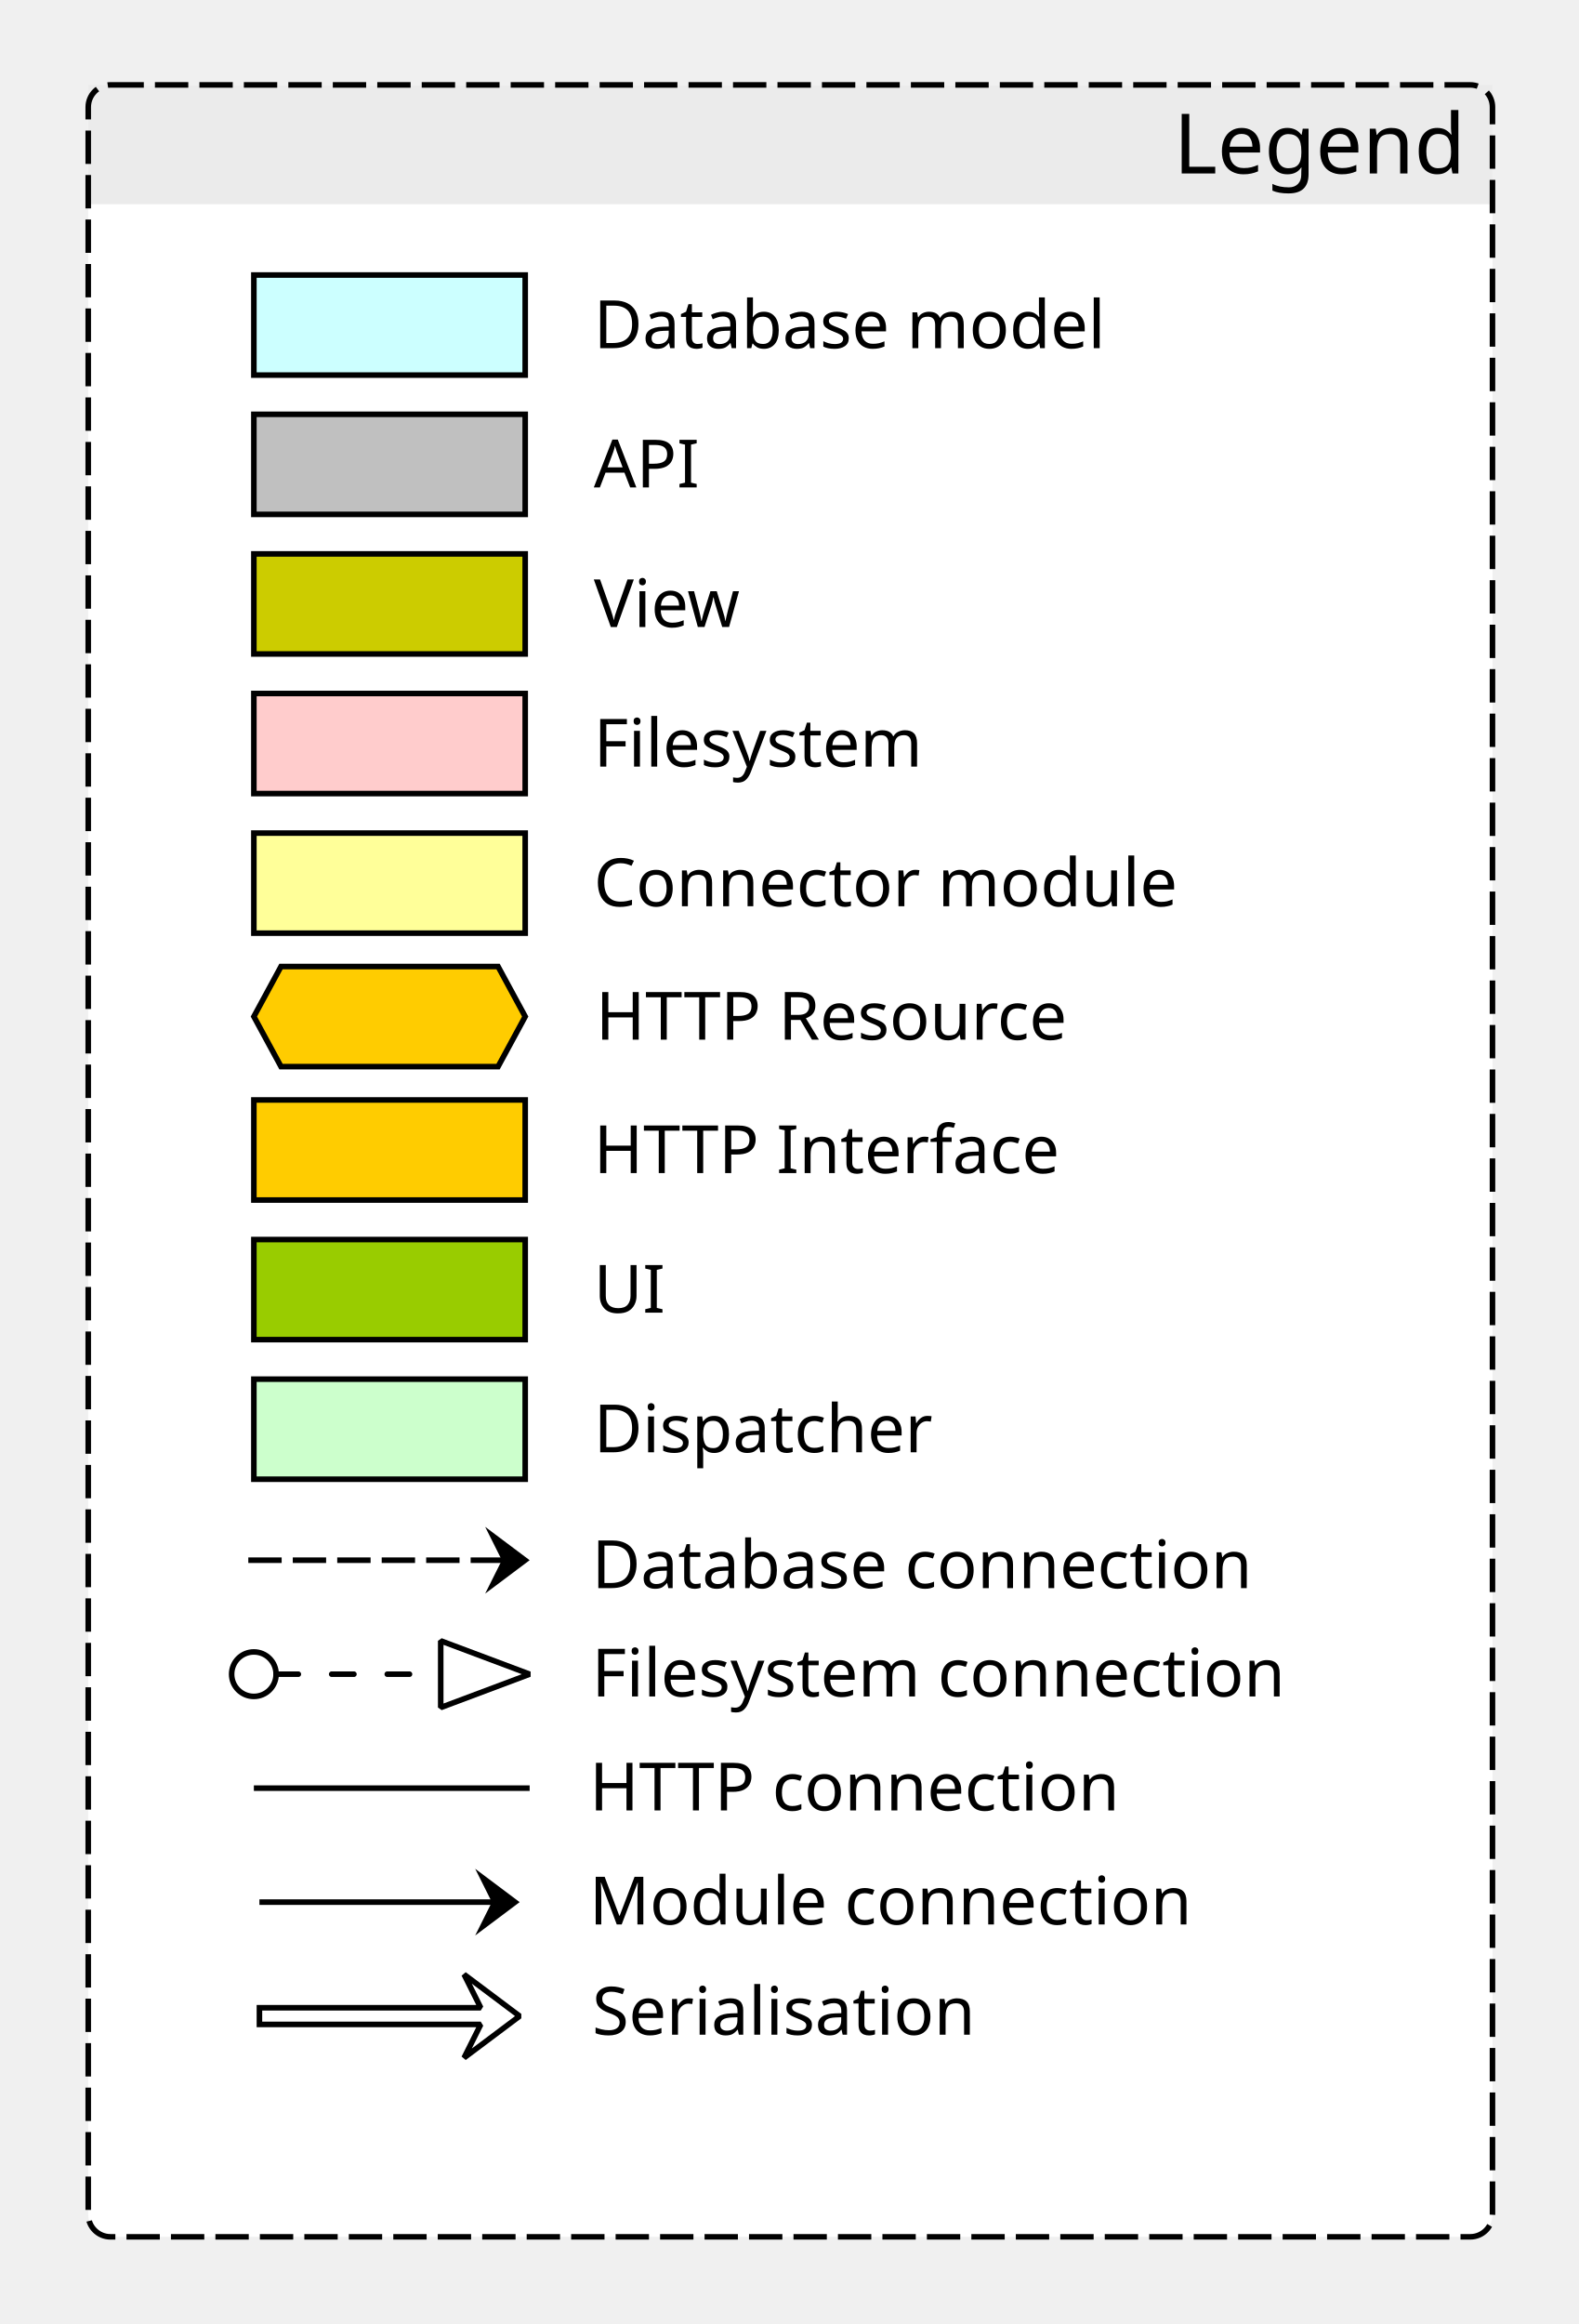
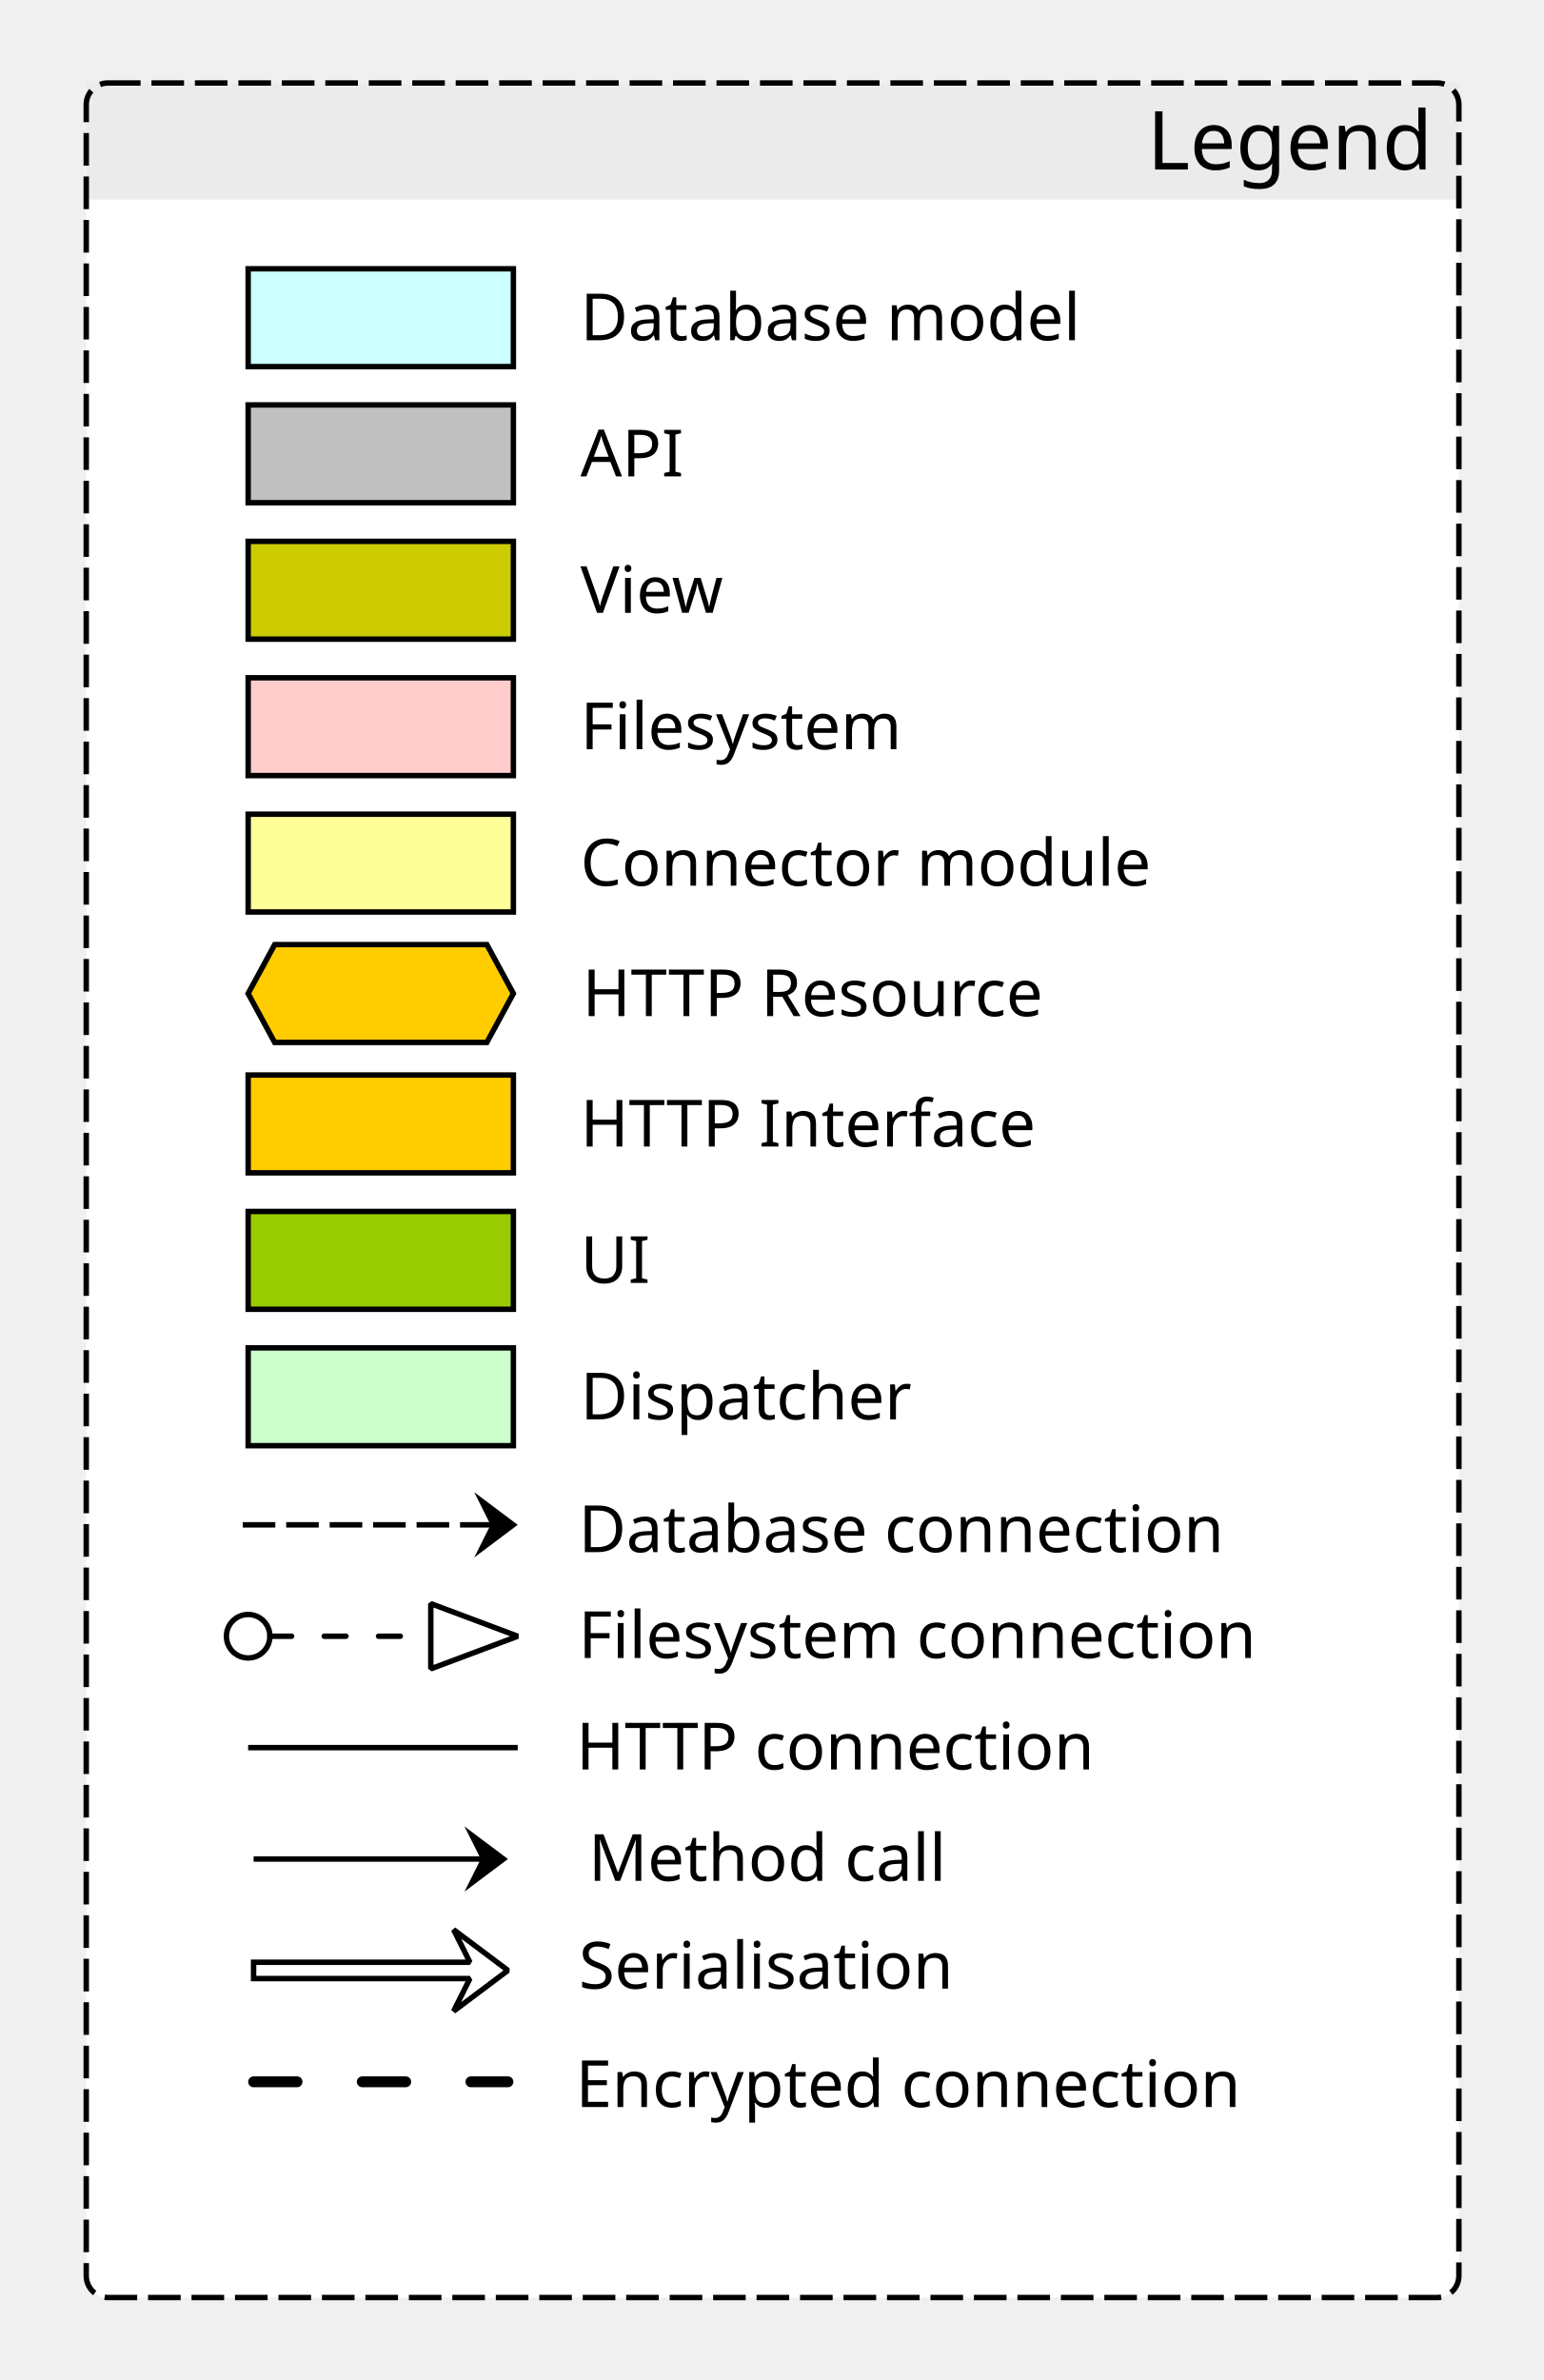
- <svg xmlns="http://www.w3.org/2000/svg" fill-opacity="1" color-rendering="auto" color-interpolation="auto" text-rendering="auto" stroke="black" stroke-linecap="square" width="284" stroke-miterlimit="10" shape-rendering="auto" stroke-opacity="1" fill="black" stroke-dasharray="none" font-weight="normal" stroke-width="1" height="418" font-family="'Dialog'" font-style="normal" stroke-linejoin="miter" font-size="12px" stroke-dashoffset="0" image-rendering="auto">
+ <svg xmlns="http://www.w3.org/2000/svg" fill-opacity="1" color-rendering="auto" color-interpolation="auto" text-rendering="auto" stroke="black" stroke-linecap="square" width="284" stroke-miterlimit="10" shape-rendering="auto" stroke-opacity="1" fill="black" stroke-dasharray="none" font-weight="normal" stroke-width="1" height="438" font-family="'Dialog'" font-style="normal" stroke-linejoin="miter" font-size="12px" stroke-dashoffset="0" image-rendering="auto">
  <defs id="genericDefs" />
  <g>
    <defs id="defs1">
      <clipPath clipPathUnits="userSpaceOnUse" id="clipPath1">
-         <path d="M0 0 L284 0 L284 418 L0 418 L0 0 Z" />
+         <path d="M0 0 L284 0 L284 438 L0 438 L0 0 Z" />
      </clipPath>
      <clipPath clipPathUnits="userSpaceOnUse" id="clipPath2">
-         <path d="M1303 628 L1587 628 L1587 1046 L1303 1046 L1303 628 Z" />
+         <path d="M1303 628 L1587 628 L1587 1066 L1303 1066 L1303 628 Z" />
      </clipPath>
    </defs>
    <g fill="white" text-rendering="geometricPrecision" shape-rendering="geometricPrecision" transform="matrix(1,0,0,1,-1303,-628)" stroke="white">
-       <rect x="1318.874" y="643.271" clip-path="url(#clipPath2)" width="252.634" rx="4" ry="4" height="387.05" stroke="none" />
+       <rect x="1318.874" y="643.271" clip-path="url(#clipPath2)" width="252.634" rx="4" ry="4" height="407.55" stroke="none" />
    </g>
    <g fill="rgb(235,235,235)" text-rendering="geometricPrecision" shape-rendering="geometricPrecision" transform="matrix(1,0,0,1,-1303,-628)" stroke="rgb(235,235,235)">
      <rect x="1318.874" width="252.634" height="21.461" y="643.271" clip-path="url(#clipPath2)" stroke="none" />
    </g>
    <g font-size="15px" stroke-linecap="butt" transform="matrix(1,0,0,1,-1303,-628)" text-rendering="geometricPrecision" font-family="sans-serif" shape-rendering="geometricPrecision" stroke-miterlimit="1.45">
      <text x="1514.144" xml:space="preserve" y="659.194" clip-path="url(#clipPath2)" stroke="none">Legend</text>
-       <rect x="1318.874" y="643.271" clip-path="url(#clipPath2)" fill="none" width="252.634" stroke-dasharray="6,2" rx="4" ry="4" height="387.05" />
-     </g>
-     <g fill="rgb(204,255,255)" text-rendering="geometricPrecision" shape-rendering="geometricPrecision" transform="matrix(1,0,0,1,-1303,-628)" stroke="rgb(204,255,255)">
-       <rect x="1348.672" width="48.816" height="18" y="677.465" clip-path="url(#clipPath2)" stroke="none" />
-     </g>
-     <g text-rendering="geometricPrecision" stroke-miterlimit="1.45" shape-rendering="geometricPrecision" transform="matrix(1,0,0,1,-1303,-628)" stroke-linecap="butt">
-       <rect fill="none" x="1348.672" width="48.816" height="18" y="677.465" clip-path="url(#clipPath2)" />
-       <text x="1409.828" xml:space="preserve" y="690.619" clip-path="url(#clipPath2)" font-family="sans-serif" stroke="none">Database model</text>
-     </g>
-     <g fill="silver" text-rendering="geometricPrecision" shape-rendering="geometricPrecision" transform="matrix(1,0,0,1,-1303,-628)" stroke="silver">
-       <rect x="1348.672" width="48.816" height="18" y="702.519" clip-path="url(#clipPath2)" stroke="none" />
-     </g>
-     <g text-rendering="geometricPrecision" stroke-miterlimit="1.45" shape-rendering="geometricPrecision" transform="matrix(1,0,0,1,-1303,-628)" stroke-linecap="butt">
-       <rect fill="none" x="1348.672" width="48.816" height="18" y="702.519" clip-path="url(#clipPath2)" />
-       <text x="1409.828" xml:space="preserve" y="715.673" clip-path="url(#clipPath2)" font-family="sans-serif" stroke="none">API</text>
+       <rect x="1318.874" y="643.271" clip-path="url(#clipPath2)" fill="none" width="252.634" stroke-dasharray="6,2" rx="4" ry="4" height="407.55" />
    </g>
    <g fill="rgb(255,204,204)" text-rendering="geometricPrecision" shape-rendering="geometricPrecision" transform="matrix(1,0,0,1,-1303,-628)" stroke="rgb(255,204,204)">
      <rect x="1348.672" width="48.816" height="18" y="752.734" clip-path="url(#clipPath2)" stroke="none" />
    </g>
    <g text-rendering="geometricPrecision" stroke-miterlimit="1.45" shape-rendering="geometricPrecision" transform="matrix(1,0,0,1,-1303,-628)" stroke-linecap="butt">
      <rect fill="none" x="1348.672" width="48.816" height="18" y="752.734" clip-path="url(#clipPath2)" />
      <text x="1409.828" xml:space="preserve" y="765.888" clip-path="url(#clipPath2)" font-family="sans-serif" stroke="none">Filesystem</text>
    </g>
    <g fill="rgb(255,255,153)" text-rendering="geometricPrecision" shape-rendering="geometricPrecision" transform="matrix(1,0,0,1,-1303,-628)" stroke="rgb(255,255,153)">
      <rect x="1348.672" width="48.816" height="18" y="777.841" clip-path="url(#clipPath2)" stroke="none" />
    </g>
    <g text-rendering="geometricPrecision" stroke-miterlimit="1.45" shape-rendering="geometricPrecision" transform="matrix(1,0,0,1,-1303,-628)" stroke-linecap="butt">
      <rect fill="none" x="1348.672" width="48.816" height="18" y="777.841" clip-path="url(#clipPath2)" />
      <text x="1409.828" xml:space="preserve" y="790.995" clip-path="url(#clipPath2)" font-family="sans-serif" stroke="none">Connector module</text>
+     </g>
+     <g fill="rgb(255,204,0)" text-rendering="geometricPrecision" shape-rendering="geometricPrecision" transform="matrix(1,0,0,1,-1303,-628)" stroke="rgb(255,204,0)">
+       <rect x="1348.672" width="48.816" height="18" y="825.841" clip-path="url(#clipPath2)" stroke="none" />
+     </g>
+     <g text-rendering="geometricPrecision" stroke-miterlimit="1.45" shape-rendering="geometricPrecision" transform="matrix(1,0,0,1,-1303,-628)" stroke-linecap="butt">
+       <rect fill="none" x="1348.672" width="48.816" height="18" y="825.841" clip-path="url(#clipPath2)" />
+       <text x="1409.828" xml:space="preserve" y="838.995" clip-path="url(#clipPath2)" font-family="sans-serif" stroke="none">HTTP Interface</text>
+     </g>
+     <g fill="rgb(153,204,0)" text-rendering="geometricPrecision" shape-rendering="geometricPrecision" transform="matrix(1,0,0,1,-1303,-628)" stroke="rgb(153,204,0)">
+       <rect x="1348.672" width="48.816" height="18" y="850.949" clip-path="url(#clipPath2)" stroke="none" />
+     </g>
+     <g text-rendering="geometricPrecision" stroke-miterlimit="1.45" shape-rendering="geometricPrecision" transform="matrix(1,0,0,1,-1303,-628)" stroke-linecap="butt">
+       <rect fill="none" x="1348.672" width="48.816" height="18" y="850.949" clip-path="url(#clipPath2)" />
+       <text x="1409.828" xml:space="preserve" y="864.103" clip-path="url(#clipPath2)" font-family="sans-serif" stroke="none">UI</text>
+     </g>
+     <g fill="rgb(204,255,204)" text-rendering="geometricPrecision" shape-rendering="geometricPrecision" transform="matrix(1,0,0,1,-1303,-628)" stroke="rgb(204,255,204)">
+       <rect x="1348.672" width="48.816" height="18" y="876.056" clip-path="url(#clipPath2)" stroke="none" />
+     </g>
+     <g text-rendering="geometricPrecision" stroke-miterlimit="1.45" shape-rendering="geometricPrecision" transform="matrix(1,0,0,1,-1303,-628)" stroke-linecap="butt">
+       <rect fill="none" x="1348.672" width="48.816" height="18" y="876.056" clip-path="url(#clipPath2)" />
+       <text x="1409.828" xml:space="preserve" y="889.21" clip-path="url(#clipPath2)" font-family="sans-serif" stroke="none">Dispatcher</text>
+     </g>
+     <g fill="rgb(255,204,0)" text-rendering="geometricPrecision" shape-rendering="geometricPrecision" transform="matrix(1,0,0,1,-1303,-628)" stroke="rgb(255,204,0)">
+       <rect x="1346.672" width="1" height="1" y="908.121" clip-path="url(#clipPath2)" stroke="none" />
+     </g>
+     <g stroke-linecap="butt" transform="matrix(1,0,0,1,-1303,-628)" fill="white" text-rendering="geometricPrecision" shape-rendering="geometricPrecision" stroke="white" stroke-miterlimit="1.45">
+       <rect fill="none" x="1346.672" width="1" height="1" y="908.121" clip-path="url(#clipPath2)" />
+     </g>
+     <g fill="rgb(255,204,0)" text-rendering="geometricPrecision" shape-rendering="geometricPrecision" transform="matrix(1,0,0,1,-1303,-628)" stroke="rgb(255,204,0)">
+       <rect x="1398.288" width="1" height="1" y="908.121" clip-path="url(#clipPath2)" stroke="none" />
+     </g>
+     <g stroke-linecap="butt" transform="matrix(1,0,0,1,-1303,-628)" fill="white" text-rendering="geometricPrecision" shape-rendering="geometricPrecision" stroke="white" stroke-miterlimit="1.45">
+       <rect fill="none" x="1398.288" width="1" height="1" y="908.121" clip-path="url(#clipPath2)" />
+     </g>
+     <g fill="rgb(255,204,0)" text-rendering="geometricPrecision" shape-rendering="geometricPrecision" transform="matrix(1,0,0,1,-1303,-628)" stroke="rgb(255,204,0)">
+       <rect x="1347.672" width="1" height="1" y="928.621" clip-path="url(#clipPath2)" stroke="none" />
+     </g>
+     <g stroke-linecap="butt" transform="matrix(1,0,0,1,-1303,-628)" fill="white" text-rendering="geometricPrecision" shape-rendering="geometricPrecision" stroke="white" stroke-miterlimit="1.45">
+       <rect fill="none" x="1347.672" width="1" height="1" y="928.621" clip-path="url(#clipPath2)" />
+     </g>
+     <g fill="rgb(255,204,0)" text-rendering="geometricPrecision" shape-rendering="geometricPrecision" transform="matrix(1,0,0,1,-1303,-628)" stroke="rgb(255,204,0)">
+       <rect x="1398.288" width="1" height="1" y="928.621" clip-path="url(#clipPath2)" stroke="none" />
+     </g>
+     <g stroke-linecap="butt" transform="matrix(1,0,0,1,-1303,-628)" fill="white" text-rendering="geometricPrecision" shape-rendering="geometricPrecision" stroke="white" stroke-miterlimit="1.45">
+       <rect fill="none" x="1398.288" width="1" height="1" y="928.621" clip-path="url(#clipPath2)" />
+     </g>
+     <g fill="rgb(255,204,0)" text-rendering="geometricPrecision" shape-rendering="geometricPrecision" transform="matrix(1,0,0,1,-1303,-628)" stroke="rgb(255,204,0)">
+       <rect x="1347.672" width="1" height="1" y="949.121" clip-path="url(#clipPath2)" stroke="none" />
+     </g>
+     <g stroke-linecap="butt" transform="matrix(1,0,0,1,-1303,-628)" fill="white" text-rendering="geometricPrecision" shape-rendering="geometricPrecision" stroke="white" stroke-miterlimit="1.45">
+       <rect fill="none" x="1347.672" width="1" height="1" y="949.121" clip-path="url(#clipPath2)" />
+     </g>
+     <g fill="rgb(255,204,0)" text-rendering="geometricPrecision" shape-rendering="geometricPrecision" transform="matrix(1,0,0,1,-1303,-628)" stroke="rgb(255,204,0)">
+       <rect x="1398.288" width="1" height="1" y="949.121" clip-path="url(#clipPath2)" stroke="none" />
+     </g>
+     <g stroke-linecap="butt" transform="matrix(1,0,0,1,-1303,-628)" fill="white" text-rendering="geometricPrecision" shape-rendering="geometricPrecision" stroke="white" stroke-miterlimit="1.45">
+       <rect fill="none" x="1398.288" width="1" height="1" y="949.121" clip-path="url(#clipPath2)" />
+     </g>
+     <g fill="rgb(255,204,0)" text-rendering="geometricPrecision" shape-rendering="geometricPrecision" transform="matrix(1,0,0,1,-1303,-628)" stroke="rgb(255,204,0)">
+       <rect x="1348.672" width="1" height="1" y="969.621" clip-path="url(#clipPath2)" stroke="none" />
+     </g>
+     <g stroke-linecap="butt" transform="matrix(1,0,0,1,-1303,-628)" fill="white" text-rendering="geometricPrecision" shape-rendering="geometricPrecision" stroke="white" stroke-miterlimit="1.45">
+       <rect fill="none" x="1348.672" width="1" height="1" y="969.621" clip-path="url(#clipPath2)" />
+     </g>
+     <g fill="rgb(255,204,0)" text-rendering="geometricPrecision" shape-rendering="geometricPrecision" transform="matrix(1,0,0,1,-1303,-628)" stroke="rgb(255,204,0)">
+       <rect x="1396.488" width="1" height="1" y="969.621" clip-path="url(#clipPath2)" stroke="none" />
+     </g>
+     <g stroke-linecap="butt" transform="matrix(1,0,0,1,-1303,-628)" fill="white" text-rendering="geometricPrecision" shape-rendering="geometricPrecision" stroke="white" stroke-miterlimit="1.45">
+       <rect fill="none" x="1396.488" width="1" height="1" y="969.621" clip-path="url(#clipPath2)" />
+     </g>
+     <g fill="rgb(255,204,0)" text-rendering="geometricPrecision" shape-rendering="geometricPrecision" transform="matrix(1,0,0,1,-1303,-628)" stroke="rgb(255,204,0)">
+       <rect x="1348.672" width="1" height="1" y="990.121" clip-path="url(#clipPath2)" stroke="none" />
+     </g>
+     <g stroke-linecap="butt" transform="matrix(1,0,0,1,-1303,-628)" fill="white" text-rendering="geometricPrecision" shape-rendering="geometricPrecision" stroke="white" stroke-miterlimit="1.45">
+       <rect fill="none" x="1348.672" width="1" height="1" y="990.121" clip-path="url(#clipPath2)" />
+     </g>
+     <g fill="rgb(255,204,0)" text-rendering="geometricPrecision" shape-rendering="geometricPrecision" transform="matrix(1,0,0,1,-1303,-628)" stroke="rgb(255,204,0)">
+       <rect x="1396.488" width="1" height="1" y="990.121" clip-path="url(#clipPath2)" stroke="none" />
+     </g>
+     <g stroke-linecap="butt" transform="matrix(1,0,0,1,-1303,-628)" fill="white" text-rendering="geometricPrecision" shape-rendering="geometricPrecision" stroke="white" stroke-miterlimit="1.45">
+       <rect fill="none" x="1396.488" width="1" height="1" y="990.121" clip-path="url(#clipPath2)" />
    </g>
    <g fill="rgb(204,204,0)" text-rendering="geometricPrecision" shape-rendering="geometricPrecision" transform="matrix(1,0,0,1,-1303,-628)" stroke="rgb(204,204,0)">
      <rect x="1348.672" width="48.816" height="18" y="727.626" clip-path="url(#clipPath2)" stroke="none" />
    </g>
    <g text-rendering="geometricPrecision" stroke-miterlimit="1.45" shape-rendering="geometricPrecision" transform="matrix(1,0,0,1,-1303,-628)" stroke-linecap="butt">
      <rect fill="none" x="1348.672" width="48.816" height="18" y="727.626" clip-path="url(#clipPath2)" />
      <text x="1409.828" xml:space="preserve" y="740.78" clip-path="url(#clipPath2)" font-family="sans-serif" stroke="none">View</text>
    </g>
    <g fill="rgb(255,204,0)" text-rendering="geometricPrecision" shape-rendering="geometricPrecision" transform="matrix(1,0,0,1,-1303,-628)" stroke="rgb(255,204,0)">
      <path d="M1348.672 810.841 L1353.554 801.841 L1392.606 801.841 L1397.488 810.841 L1392.606 819.841 L1353.554 819.841 Z" fill-rule="evenodd" clip-path="url(#clipPath2)" stroke="none" />
    </g>
    <g text-rendering="geometricPrecision" stroke-miterlimit="1.45" shape-rendering="geometricPrecision" transform="matrix(1,0,0,1,-1303,-628)" stroke-linecap="butt">
      <path fill="none" d="M1348.672 810.841 L1353.554 801.841 L1392.606 801.841 L1397.488 810.841 L1392.606 819.841 L1353.554 819.841 Z" fill-rule="evenodd" clip-path="url(#clipPath2)" />
      <text x="1410.19" xml:space="preserve" y="814.995" clip-path="url(#clipPath2)" font-family="sans-serif" stroke="none">HTTP Resource</text>
    </g>
    <g fill="rgb(255,204,0)" text-rendering="geometricPrecision" shape-rendering="geometricPrecision" transform="matrix(1,0,0,1,-1303,-628)" stroke="rgb(255,204,0)">
-       <rect x="1396.488" width="1" height="1" y="990.121" clip-path="url(#clipPath2)" stroke="none" />
+       <rect x="1348.672" width="1" height="1" y="1010.621" clip-path="url(#clipPath2)" stroke="none" />
    </g>
    <g stroke-linecap="butt" transform="matrix(1,0,0,1,-1303,-628)" fill="white" text-rendering="geometricPrecision" shape-rendering="geometricPrecision" stroke="white" stroke-miterlimit="1.45">
-       <rect fill="none" x="1396.488" width="1" height="1" y="990.121" clip-path="url(#clipPath2)" />
+       <rect fill="none" x="1348.672" width="1" height="1" y="1010.621" clip-path="url(#clipPath2)" />
    </g>
    <g fill="rgb(255,204,0)" text-rendering="geometricPrecision" shape-rendering="geometricPrecision" transform="matrix(1,0,0,1,-1303,-628)" stroke="rgb(255,204,0)">
-       <rect x="1348.672" width="1" height="1" y="990.121" clip-path="url(#clipPath2)" stroke="none" />
+       <rect x="1396.488" width="1" height="1" y="1010.621" clip-path="url(#clipPath2)" stroke="none" />
    </g>
    <g stroke-linecap="butt" transform="matrix(1,0,0,1,-1303,-628)" fill="white" text-rendering="geometricPrecision" shape-rendering="geometricPrecision" stroke="white" stroke-miterlimit="1.45">
-       <rect fill="none" x="1348.672" width="1" height="1" y="990.121" clip-path="url(#clipPath2)" />
+       <rect fill="none" x="1396.488" width="1" height="1" y="1010.621" clip-path="url(#clipPath2)" />
    </g>
-     <g fill="rgb(255,204,0)" text-rendering="geometricPrecision" shape-rendering="geometricPrecision" transform="matrix(1,0,0,1,-1303,-628)" stroke="rgb(255,204,0)">
-       <rect x="1396.488" width="1" height="1" y="969.621" clip-path="url(#clipPath2)" stroke="none" />
-     </g>
-     <g stroke-linecap="butt" transform="matrix(1,0,0,1,-1303,-628)" fill="white" text-rendering="geometricPrecision" shape-rendering="geometricPrecision" stroke="white" stroke-miterlimit="1.45">
-       <rect fill="none" x="1396.488" width="1" height="1" y="969.621" clip-path="url(#clipPath2)" />
-     </g>
-     <g fill="rgb(255,204,0)" text-rendering="geometricPrecision" shape-rendering="geometricPrecision" transform="matrix(1,0,0,1,-1303,-628)" stroke="rgb(255,204,0)">
-       <rect x="1348.672" width="1" height="1" y="969.621" clip-path="url(#clipPath2)" stroke="none" />
-     </g>
-     <g stroke-linecap="butt" transform="matrix(1,0,0,1,-1303,-628)" fill="white" text-rendering="geometricPrecision" shape-rendering="geometricPrecision" stroke="white" stroke-miterlimit="1.45">
-       <rect fill="none" x="1348.672" width="1" height="1" y="969.621" clip-path="url(#clipPath2)" />
-     </g>
-     <g fill="rgb(255,204,0)" text-rendering="geometricPrecision" shape-rendering="geometricPrecision" transform="matrix(1,0,0,1,-1303,-628)" stroke="rgb(255,204,0)">
-       <rect x="1398.288" width="1" height="1" y="949.121" clip-path="url(#clipPath2)" stroke="none" />
-     </g>
-     <g stroke-linecap="butt" transform="matrix(1,0,0,1,-1303,-628)" fill="white" text-rendering="geometricPrecision" shape-rendering="geometricPrecision" stroke="white" stroke-miterlimit="1.45">
-       <rect fill="none" x="1398.288" width="1" height="1" y="949.121" clip-path="url(#clipPath2)" />
-     </g>
-     <g fill="rgb(255,204,0)" text-rendering="geometricPrecision" shape-rendering="geometricPrecision" transform="matrix(1,0,0,1,-1303,-628)" stroke="rgb(255,204,0)">
-       <rect x="1347.672" width="1" height="1" y="949.121" clip-path="url(#clipPath2)" stroke="none" />
-     </g>
-     <g stroke-linecap="butt" transform="matrix(1,0,0,1,-1303,-628)" fill="white" text-rendering="geometricPrecision" shape-rendering="geometricPrecision" stroke="white" stroke-miterlimit="1.45">
-       <rect fill="none" x="1347.672" width="1" height="1" y="949.121" clip-path="url(#clipPath2)" />
-     </g>
-     <g fill="rgb(255,204,0)" text-rendering="geometricPrecision" shape-rendering="geometricPrecision" transform="matrix(1,0,0,1,-1303,-628)" stroke="rgb(255,204,0)">
-       <rect x="1398.288" width="1" height="1" y="928.621" clip-path="url(#clipPath2)" stroke="none" />
-     </g>
-     <g stroke-linecap="butt" transform="matrix(1,0,0,1,-1303,-628)" fill="white" text-rendering="geometricPrecision" shape-rendering="geometricPrecision" stroke="white" stroke-miterlimit="1.45">
-       <rect fill="none" x="1398.288" width="1" height="1" y="928.621" clip-path="url(#clipPath2)" />
-     </g>
-     <g fill="rgb(255,204,0)" text-rendering="geometricPrecision" shape-rendering="geometricPrecision" transform="matrix(1,0,0,1,-1303,-628)" stroke="rgb(255,204,0)">
-       <rect x="1347.672" width="1" height="1" y="928.621" clip-path="url(#clipPath2)" stroke="none" />
-     </g>
-     <g stroke-linecap="butt" transform="matrix(1,0,0,1,-1303,-628)" fill="white" text-rendering="geometricPrecision" shape-rendering="geometricPrecision" stroke="white" stroke-miterlimit="1.45">
-       <rect fill="none" x="1347.672" width="1" height="1" y="928.621" clip-path="url(#clipPath2)" />
-     </g>
-     <g fill="rgb(255,204,0)" text-rendering="geometricPrecision" shape-rendering="geometricPrecision" transform="matrix(1,0,0,1,-1303,-628)" stroke="rgb(255,204,0)">
-       <rect x="1398.288" width="1" height="1" y="908.121" clip-path="url(#clipPath2)" stroke="none" />
-     </g>
-     <g stroke-linecap="butt" transform="matrix(1,0,0,1,-1303,-628)" fill="white" text-rendering="geometricPrecision" shape-rendering="geometricPrecision" stroke="white" stroke-miterlimit="1.45">
-       <rect fill="none" x="1398.288" width="1" height="1" y="908.121" clip-path="url(#clipPath2)" />
-     </g>
-     <g fill="rgb(255,204,0)" text-rendering="geometricPrecision" shape-rendering="geometricPrecision" transform="matrix(1,0,0,1,-1303,-628)" stroke="rgb(255,204,0)">
-       <rect x="1346.672" width="1" height="1" y="908.121" clip-path="url(#clipPath2)" stroke="none" />
-     </g>
-     <g stroke-linecap="butt" transform="matrix(1,0,0,1,-1303,-628)" fill="white" text-rendering="geometricPrecision" shape-rendering="geometricPrecision" stroke="white" stroke-miterlimit="1.45">
-       <rect fill="none" x="1346.672" width="1" height="1" y="908.121" clip-path="url(#clipPath2)" />
-     </g>
-     <g fill="rgb(204,255,204)" text-rendering="geometricPrecision" shape-rendering="geometricPrecision" transform="matrix(1,0,0,1,-1303,-628)" stroke="rgb(204,255,204)">
-       <rect x="1348.672" width="48.816" height="18" y="876.056" clip-path="url(#clipPath2)" stroke="none" />
+     <g fill="silver" text-rendering="geometricPrecision" shape-rendering="geometricPrecision" transform="matrix(1,0,0,1,-1303,-628)" stroke="silver">
+       <rect x="1348.672" width="48.816" height="18" y="702.519" clip-path="url(#clipPath2)" stroke="none" />
    </g>
    <g text-rendering="geometricPrecision" stroke-miterlimit="1.45" shape-rendering="geometricPrecision" transform="matrix(1,0,0,1,-1303,-628)" stroke-linecap="butt">
-       <rect fill="none" x="1348.672" width="48.816" height="18" y="876.056" clip-path="url(#clipPath2)" />
-       <text x="1409.828" xml:space="preserve" y="889.21" clip-path="url(#clipPath2)" font-family="sans-serif" stroke="none">Dispatcher</text>
+       <rect fill="none" x="1348.672" width="48.816" height="18" y="702.519" clip-path="url(#clipPath2)" />
+       <text x="1409.828" xml:space="preserve" y="715.673" clip-path="url(#clipPath2)" font-family="sans-serif" stroke="none">API</text>
    </g>
-     <g fill="rgb(153,204,0)" text-rendering="geometricPrecision" shape-rendering="geometricPrecision" transform="matrix(1,0,0,1,-1303,-628)" stroke="rgb(153,204,0)">
-       <rect x="1348.672" width="48.816" height="18" y="850.949" clip-path="url(#clipPath2)" stroke="none" />
+     <g fill="rgb(204,255,255)" text-rendering="geometricPrecision" shape-rendering="geometricPrecision" transform="matrix(1,0,0,1,-1303,-628)" stroke="rgb(204,255,255)">
+       <rect x="1348.672" width="48.816" height="18" y="677.465" clip-path="url(#clipPath2)" stroke="none" />
    </g>
    <g text-rendering="geometricPrecision" stroke-miterlimit="1.45" shape-rendering="geometricPrecision" transform="matrix(1,0,0,1,-1303,-628)" stroke-linecap="butt">
-       <rect fill="none" x="1348.672" width="48.816" height="18" y="850.949" clip-path="url(#clipPath2)" />
-       <text x="1409.828" xml:space="preserve" y="864.103" clip-path="url(#clipPath2)" font-family="sans-serif" stroke="none">UI</text>
-     </g>
-     <g fill="rgb(255,204,0)" text-rendering="geometricPrecision" shape-rendering="geometricPrecision" transform="matrix(1,0,0,1,-1303,-628)" stroke="rgb(255,204,0)">
-       <rect x="1348.672" width="48.816" height="18" y="825.841" clip-path="url(#clipPath2)" stroke="none" />
-     </g>
-     <g text-rendering="geometricPrecision" stroke-miterlimit="1.45" shape-rendering="geometricPrecision" transform="matrix(1,0,0,1,-1303,-628)" stroke-linecap="butt">
-       <rect fill="none" x="1348.672" width="48.816" height="18" y="825.841" clip-path="url(#clipPath2)" />
-       <text x="1409.828" xml:space="preserve" y="838.995" clip-path="url(#clipPath2)" font-family="sans-serif" stroke="none">HTTP Interface</text>
-     </g>
-     <g text-rendering="geometricPrecision" stroke-miterlimit="1.45" shape-rendering="geometricPrecision" transform="matrix(1,0,0,1,-1303,-628)" stroke-linecap="butt">
-       <path fill="none" d="M1386.488 983.121 L1389.488 989.121 L1349.672 989.121 L1349.672 992.121 L1389.488 992.121 L1386.488 998.121 L1396.488 990.621 L1386.488 983.121 Z" clip-path="url(#clipPath2)" />
-       <text x="1409.54" xml:space="preserve" y="993.974" clip-path="url(#clipPath2)" font-family="sans-serif" stroke="none">Serialisation</text>
-     </g>
-     <g text-rendering="geometricPrecision" stroke-miterlimit="1.45" shape-rendering="geometricPrecision" transform="matrix(1,0,0,1,-1303,-628)" stroke-linecap="butt">
-       <path fill="none" d="M1349.672 970.121 L1392.488 970.121" clip-path="url(#clipPath2)" />
-       <path d="M1396.488 970.121 L1388.488 964.121 L1391.488 970.121 L1388.488 976.121 Z" clip-path="url(#clipPath2)" stroke="none" />
-       <text x="1409.019" xml:space="preserve" y="974.133" clip-path="url(#clipPath2)" font-family="sans-serif" stroke="none">Module connection</text>
-       <path fill="none" d="M1348.672 949.621 L1398.288 949.621" clip-path="url(#clipPath2)" />
-       <text x="1409.066" xml:space="preserve" y="953.633" clip-path="url(#clipPath2)" font-family="sans-serif" stroke="none">HTTP connection</text>
+       <rect fill="none" x="1348.672" width="48.816" height="18" y="677.465" clip-path="url(#clipPath2)" />
+       <text x="1409.828" xml:space="preserve" y="690.619" clip-path="url(#clipPath2)" font-family="sans-serif" stroke="none">Database model</text>
+       <path fill="none" stroke-dasharray="6,2" d="M1347.672 908.621 L1394.288 908.621" clip-path="url(#clipPath2)" />
+       <path stroke-dasharray="6,2" d="M1398.288 908.621 L1390.288 902.621 L1393.288 908.621 L1390.288 914.621 Z" clip-path="url(#clipPath2)" stroke="none" />
+       <text x="1409.489" xml:space="preserve" y="913.64" clip-path="url(#clipPath2)" font-family="sans-serif" stroke="none">Database connection</text>
      <path fill="none" stroke-dasharray="4,3,0,3" d="M1352.672 929.121 L1383.288 929.121" clip-path="url(#clipPath2)" stroke-linecap="round" />
    </g>
    <g stroke-linecap="round" transform="matrix(1,0,0,1,-1303,-628)" fill-opacity="0" fill="rgb(0,0,0)" text-rendering="geometricPrecision" shape-rendering="geometricPrecision" stroke-dasharray="4,3,0,3" stroke="rgb(0,0,0)" stroke-opacity="0" stroke-miterlimit="1.45">
      <path d="M1344.672 929.121 C1344.672 926.912 1346.463 925.121 1348.672 925.121 C1350.881 925.121 1352.672 926.912 1352.672 929.121 C1352.672 931.331 1350.881 933.121 1348.672 933.121 C1346.463 933.121 1344.672 931.331 1344.672 929.121 Z" stroke="none" clip-path="url(#clipPath2)" />
    </g>
    <g text-rendering="geometricPrecision" stroke-miterlimit="1.45" shape-rendering="geometricPrecision" transform="matrix(1,0,0,1,-1303,-628)" stroke-linecap="butt">
      <path fill="none" d="M1344.672 929.121 C1344.672 926.912 1346.463 925.121 1348.672 925.121 C1350.881 925.121 1352.672 926.912 1352.672 929.121 C1352.672 931.331 1350.881 933.121 1348.672 933.121 C1346.463 933.121 1344.672 931.331 1344.672 929.121 Z" clip-path="url(#clipPath2)" />
    </g>
    <g stroke-linecap="round" transform="matrix(1,0,0,1,-1303,-628)" fill="white" text-rendering="geometricPrecision" shape-rendering="geometricPrecision" stroke-dasharray="4,3,0,3" stroke="white" stroke-miterlimit="1.45">
      <path d="M1398.288 929.121 L1382.288 923.121 L1382.288 935.121 Z" stroke="none" clip-path="url(#clipPath2)" />
    </g>
    <g text-rendering="geometricPrecision" stroke-miterlimit="1.45" shape-rendering="geometricPrecision" transform="matrix(1,0,0,1,-1303,-628)" stroke-linecap="butt">
      <path fill="none" d="M1398.288 929.121 L1382.288 923.121 L1382.288 935.121 Z" clip-path="url(#clipPath2)" />
      <text x="1409.47" xml:space="preserve" y="933.133" clip-path="url(#clipPath2)" font-family="sans-serif" stroke="none">Filesystem connection</text>
-       <path fill="none" stroke-dasharray="6,2" d="M1347.672 908.621 L1394.288 908.621" clip-path="url(#clipPath2)" />
-       <path stroke-dasharray="6,2" d="M1398.288 908.621 L1390.288 902.621 L1393.288 908.621 L1390.288 914.621 Z" clip-path="url(#clipPath2)" stroke="none" />
-       <text x="1409.489" xml:space="preserve" y="913.64" clip-path="url(#clipPath2)" font-family="sans-serif" stroke="none">Database connection</text>
+       <path fill="none" d="M1348.672 949.621 L1398.288 949.621" clip-path="url(#clipPath2)" />
+       <text x="1409.066" xml:space="preserve" y="953.633" clip-path="url(#clipPath2)" font-family="sans-serif" stroke="none">HTTP connection</text>
+       <path fill="none" d="M1349.672 970.121 L1392.488 970.121" clip-path="url(#clipPath2)" />
+       <path d="M1396.488 970.121 L1388.488 964.121 L1391.488 970.121 L1388.488 976.121 Z" clip-path="url(#clipPath2)" stroke="none" />
+       <text x="1411.307" xml:space="preserve" y="974.133" clip-path="url(#clipPath2)" font-family="sans-serif" stroke="none">Method call</text>
+     </g>
+     <g text-rendering="geometricPrecision" stroke-miterlimit="1.45" shape-rendering="geometricPrecision" transform="matrix(1,0,0,1,-1303,-628)" stroke-linecap="butt">
+       <path fill="none" d="M1386.488 983.121 L1389.488 989.121 L1349.672 989.121 L1349.672 992.121 L1389.488 992.121 L1386.488 998.121 L1396.488 990.621 L1386.488 983.121 Z" clip-path="url(#clipPath2)" />
+       <text x="1409.54" xml:space="preserve" y="993.974" clip-path="url(#clipPath2)" font-family="sans-serif" stroke="none">Serialisation</text>
+     </g>
+     <g stroke-linecap="round" transform="matrix(1,0,0,1,-1303,-628)" text-rendering="geometricPrecision" shape-rendering="geometricPrecision" stroke-dasharray="8,6,0,6" stroke-width="2" stroke-miterlimit="1.45">
+       <path fill="none" d="M1349.672 1011.121 L1396.488 1011.121" clip-path="url(#clipPath2)" />
+     </g>
+     <g text-rendering="geometricPrecision" stroke-miterlimit="1.45" shape-rendering="geometricPrecision" font-family="sans-serif" transform="matrix(1,0,0,1,-1303,-628)" stroke-linecap="butt">
+       <text x="1408.966" xml:space="preserve" y="1015.766" clip-path="url(#clipPath2)" stroke="none">Encrypted connection</text>
    </g>
  </g>
</svg>
